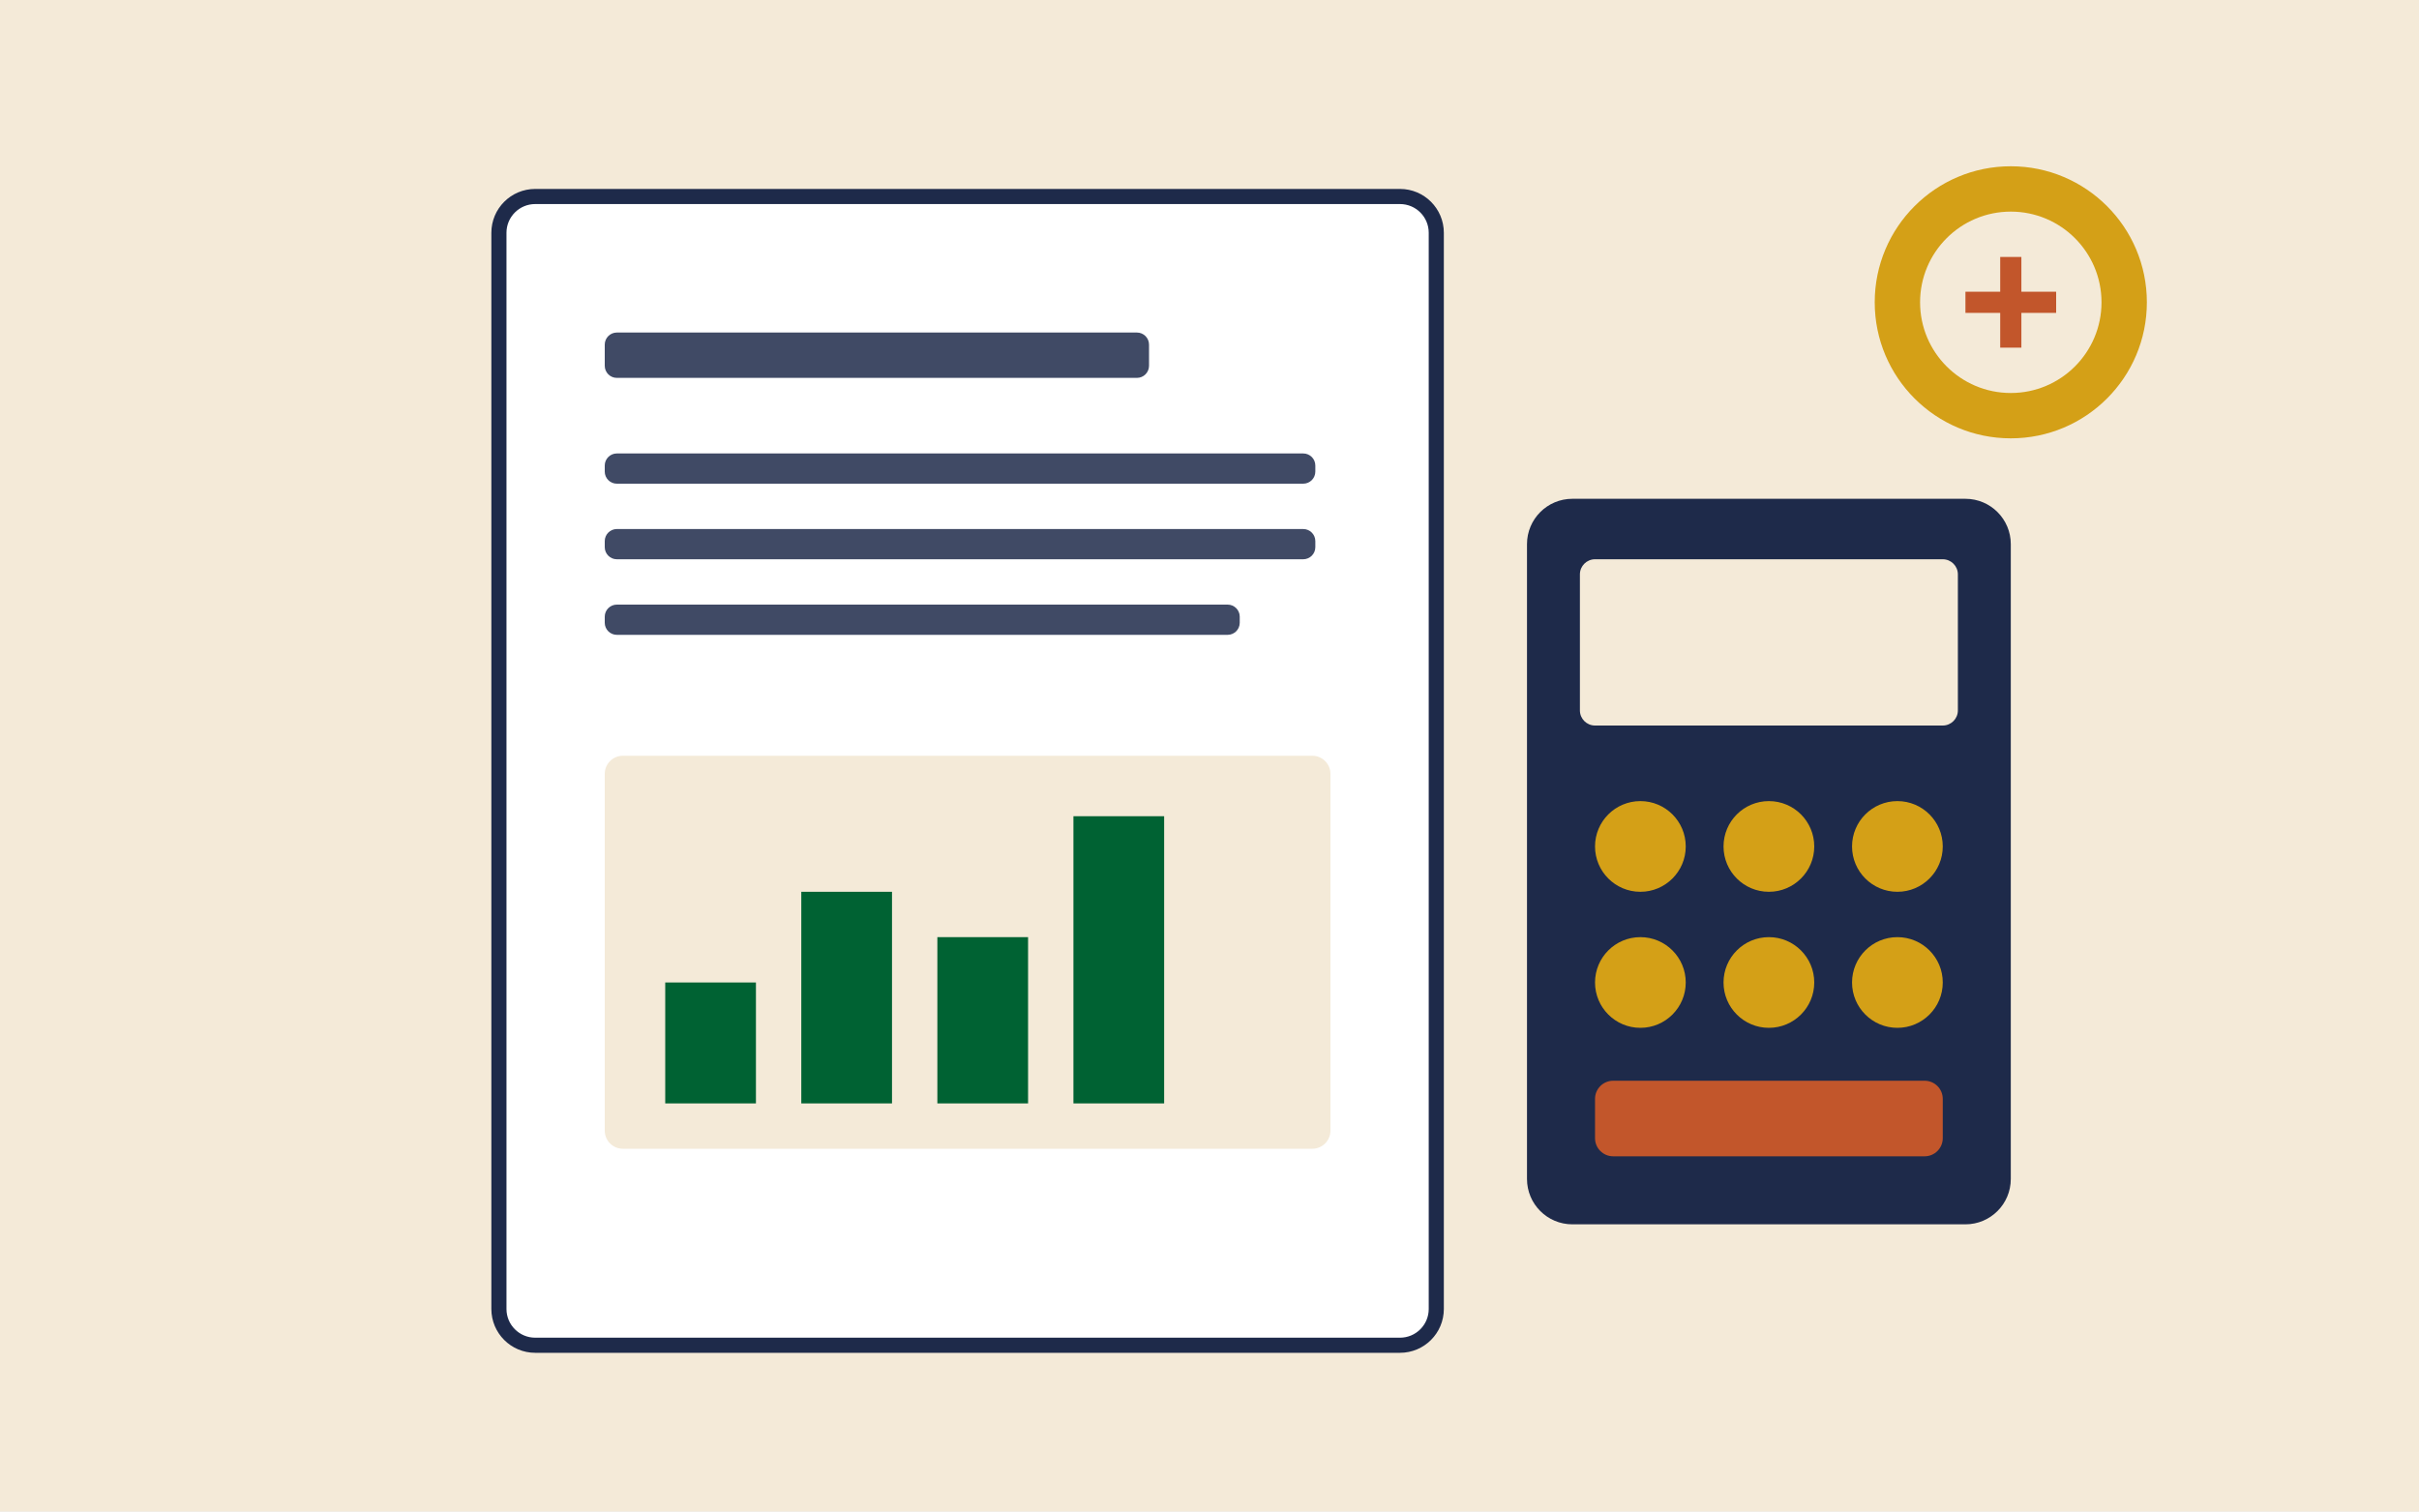
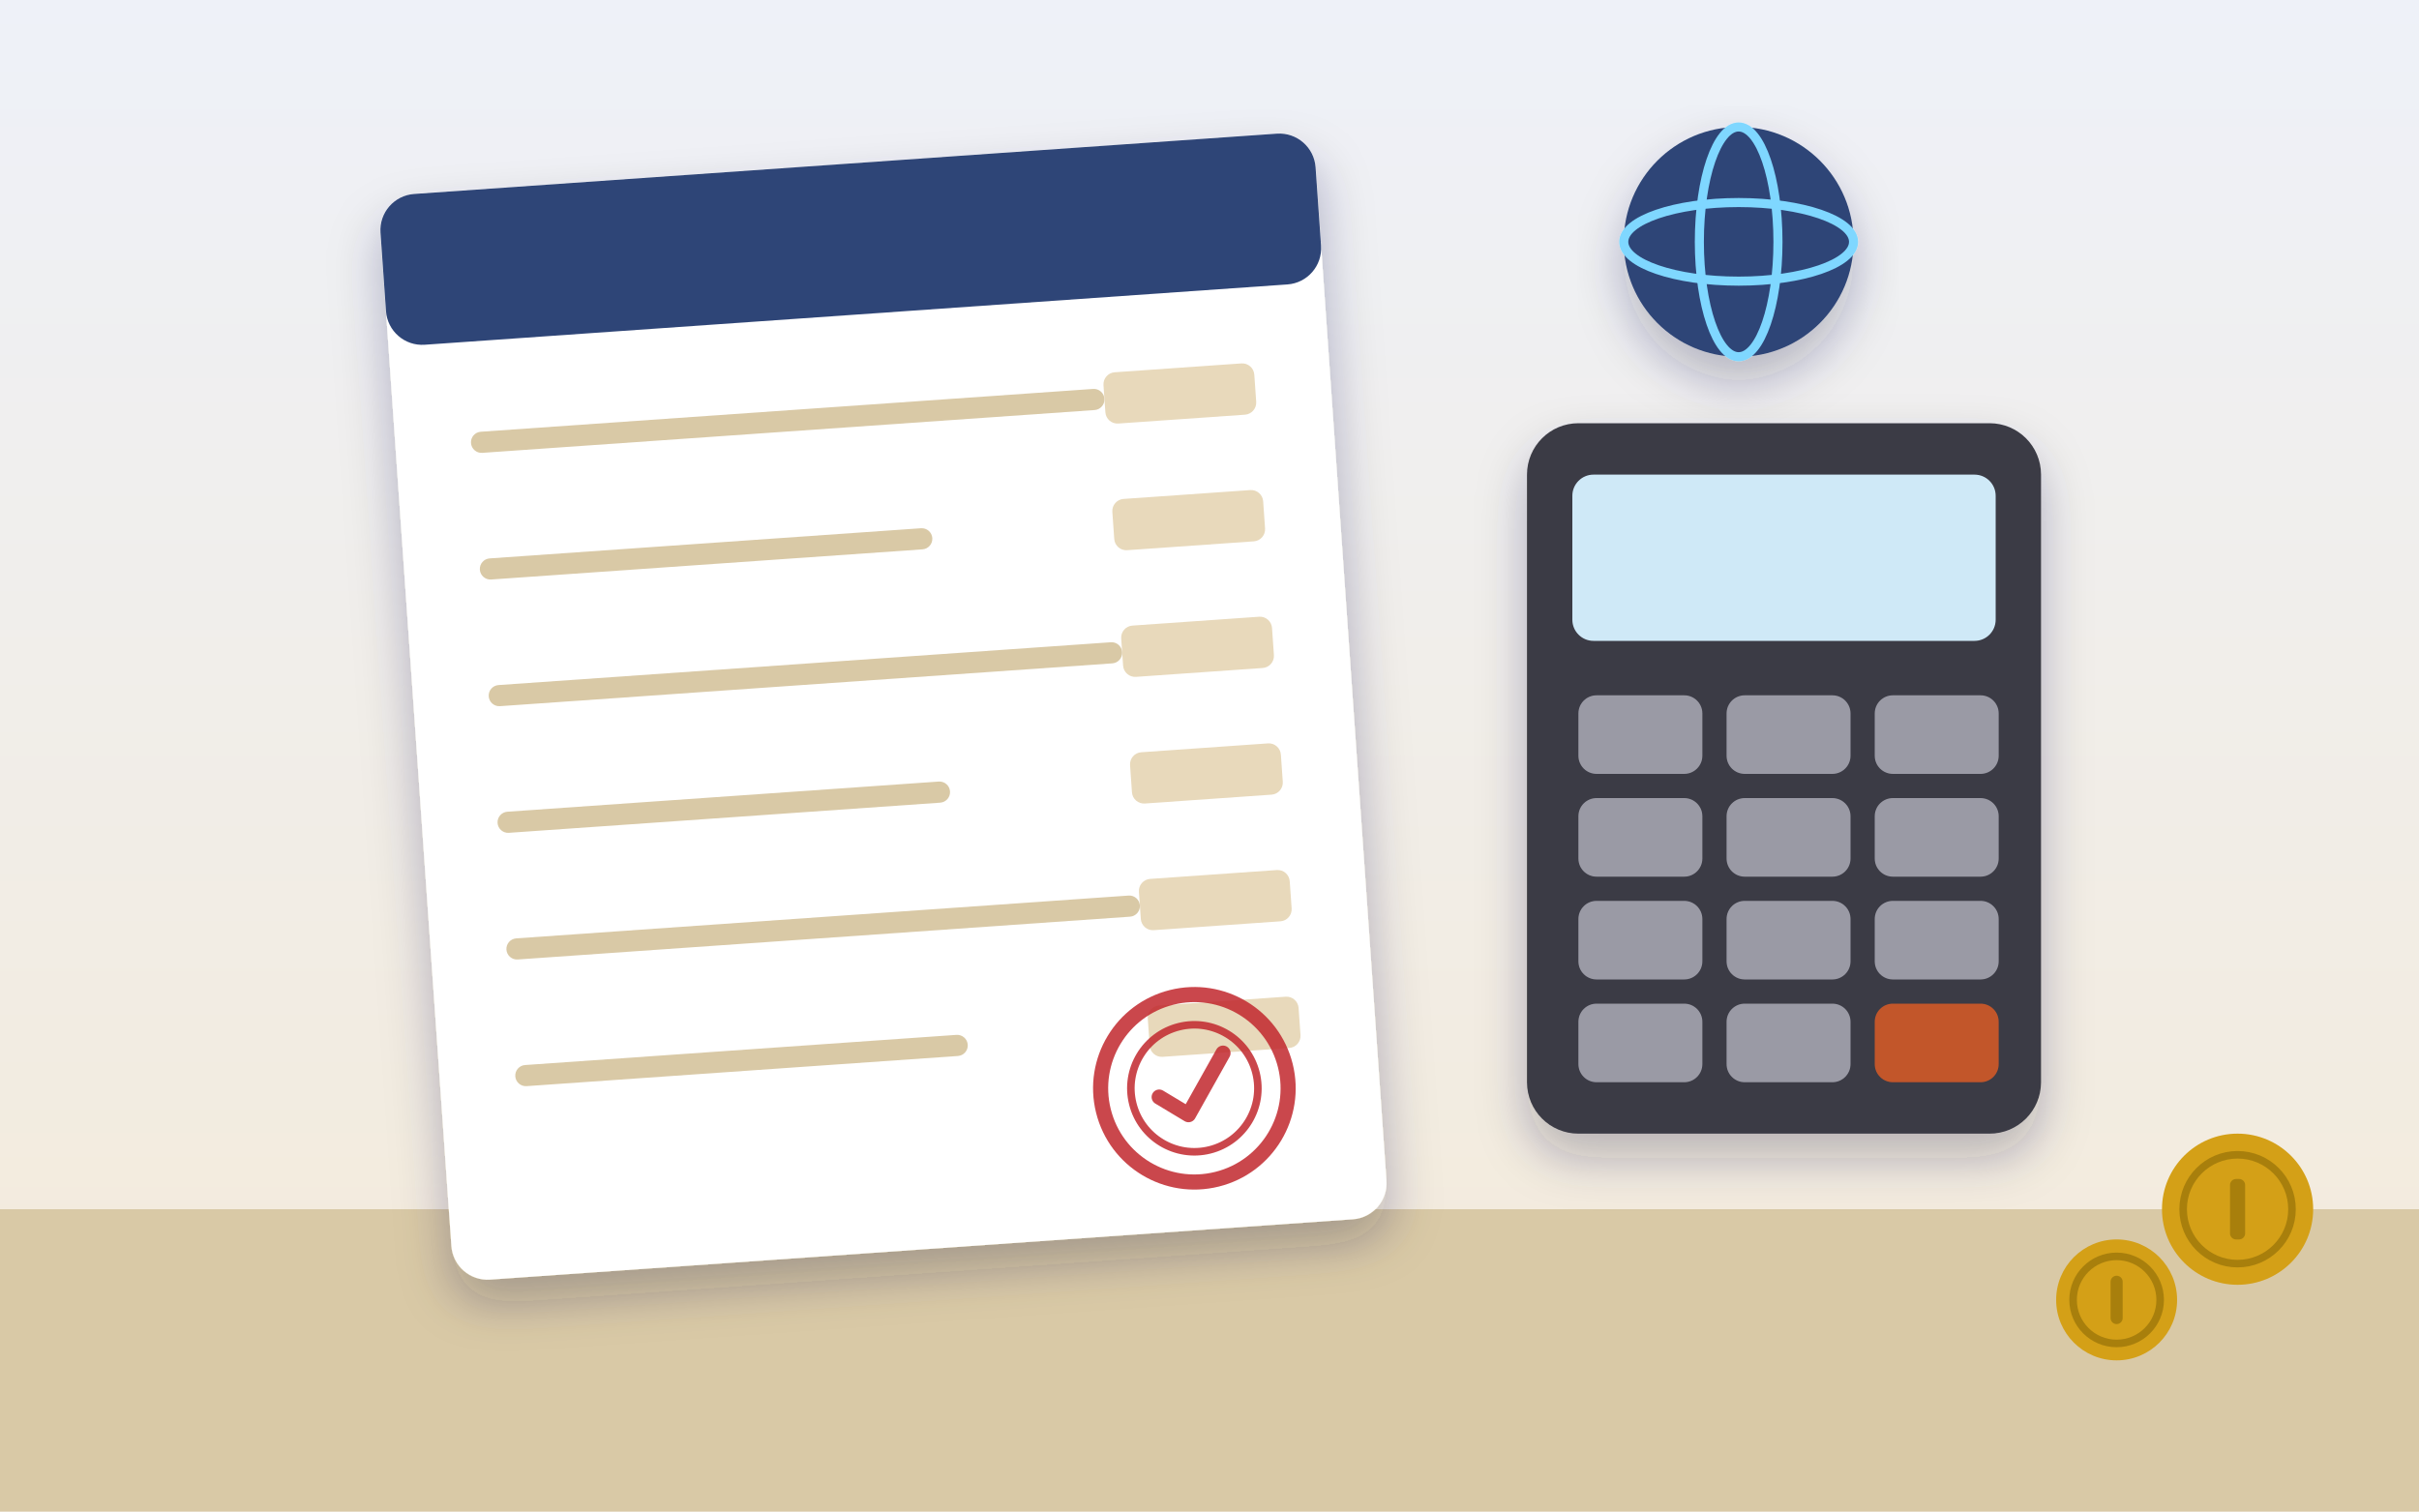
- <svg xmlns="http://www.w3.org/2000/svg" viewBox="0 0 1600 1000" width="1600" height="1000">
-   <rect width="1600" height="1000" fill="#f4ead8" />
-   <rect x="330" y="130" width="620" height="760" rx="24" fill="#fff" stroke="#1e2a4a" stroke-width="10" />
-   <g fill="#1e2a4a" opacity=".85">
-     <rect x="400" y="220" width="360" height="30" rx="8" />
-     <rect x="400" y="300" width="470" height="20" rx="8" />
-     <rect x="400" y="350" width="470" height="20" rx="8" />
-     <rect x="400" y="400" width="420" height="20" rx="8" />
+ <svg xmlns="http://www.w3.org/2000/svg" viewBox="0 0 1600 1000" role="img">
+   <defs>
+     <linearGradient id="bg" x1="0" y1="0" x2="0" y2="1">
+       <stop offset="0" stop-color="#eef1f8" />
+       <stop offset="1" stop-color="#f4ead8" />
+     </linearGradient>
+     <filter id="sh" x="-20%" y="-20%" width="140%" height="150%">
+       <feDropShadow dx="0" dy="16" stdDeviation="16" flood-color="#1e2a4a" flood-opacity=".28" />
+     </filter>
+   </defs>
+   <rect width="1600" height="1000" fill="url(#bg)" />
+   <rect y="800" width="1600" height="200" fill="#d9c9a6" />
+   <g transform="translate(250 130) rotate(-4)" filter="url(#sh)">
+     <rect width="620" height="720" rx="24" fill="#fff" />
+     <rect width="620" height="100" rx="24" fill="#2f4577" />
+     <g>
+       <rect x="50" y="160" width="420" height="14" rx="7" fill="#d9c9a6" />
+       <rect x="470" y="150" width="100" height="34" rx="8" fill="#e8d9bb" />
+     </g>
+     <g>
+       <rect x="50" y="244" width="300" height="14" rx="7" fill="#d9c9a6" />
+       <rect x="470" y="234" width="100" height="34" rx="8" fill="#e8d9bb" />
+     </g>
+     <g>
+       <rect x="50" y="328" width="420" height="14" rx="7" fill="#d9c9a6" />
+       <rect x="470" y="318" width="100" height="34" rx="8" fill="#e8d9bb" />
+     </g>
+     <g>
+       <rect x="50" y="412" width="300" height="14" rx="7" fill="#d9c9a6" />
+       <rect x="470" y="402" width="100" height="34" rx="8" fill="#e8d9bb" />
+     </g>
+     <g>
+       <rect x="50" y="496" width="420" height="14" rx="7" fill="#d9c9a6" />
+       <rect x="470" y="486" width="100" height="34" rx="8" fill="#e8d9bb" />
+     </g>
+     <g>
+       <rect x="50" y="580" width="300" height="14" rx="7" fill="#d9c9a6" />
+       <rect x="470" y="570" width="100" height="34" rx="8" fill="#e8d9bb" />
+     </g>
  </g>
-   <rect x="400" y="500" width="480" height="260" rx="12" fill="#f4ead8" />
-   <g fill="#006233">
-     <rect x="440" y="650" width="60" height="80" />
-     <rect x="530" y="590" width="60" height="140" />
-     <rect x="620" y="620" width="60" height="110" />
-     <rect x="710" y="540" width="60" height="190" />
+   <g transform="translate(790 720) rotate(-14)" fill="none" stroke="#c1272d" stroke-width="10" opacity=".85">
+     <circle r="62" />
+     <circle r="42" stroke-width="5" />
+     <path d="M-24 0 l16 16 l32 -34" stroke-linecap="round" stroke-linejoin="round" />
  </g>
-   <rect x="1010" y="330" width="320" height="480" rx="30" fill="#1e2a4a" />
-   <rect x="1045" y="370" width="250" height="110" rx="10" fill="#f4ead8" />
-   <g fill="#d4a017">
-     <circle cx="1085" cy="560" r="30" />
-     <circle cx="1170" cy="560" r="30" />
-     <circle cx="1255" cy="560" r="30" />
-     <circle cx="1085" cy="650" r="30" />
-     <circle cx="1170" cy="650" r="30" />
-     <circle cx="1255" cy="650" r="30" />
+   <g transform="translate(1010 280)" filter="url(#sh)">
+     <rect width="340" height="470" rx="34" fill="#3a3a44" />
+     <rect x="30" y="34" width="280" height="110" rx="14" fill="#cfe9f7" />
+     <rect x="34" y="180" width="82" height="52" rx="12" fill="#9a9aa5" />
+     <rect x="132" y="180" width="82" height="52" rx="12" fill="#9a9aa5" />
+     <rect x="230" y="180" width="82" height="52" rx="12" fill="#9a9aa5" />
+     <rect x="34" y="248" width="82" height="52" rx="12" fill="#9a9aa5" />
+     <rect x="132" y="248" width="82" height="52" rx="12" fill="#9a9aa5" />
+     <rect x="230" y="248" width="82" height="52" rx="12" fill="#9a9aa5" />
+     <rect x="34" y="316" width="82" height="52" rx="12" fill="#9a9aa5" />
+     <rect x="132" y="316" width="82" height="52" rx="12" fill="#9a9aa5" />
+     <rect x="230" y="316" width="82" height="52" rx="12" fill="#9a9aa5" />
+     <rect x="34" y="384" width="82" height="52" rx="12" fill="#9a9aa5" />
+     <rect x="132" y="384" width="82" height="52" rx="12" fill="#9a9aa5" />
+     <rect x="230" y="384" width="82" height="52" rx="12" fill="#c2562b" />
  </g>
-   <rect x="1055" y="715" width="230" height="50" rx="12" fill="#c2562b" />
-   <circle cx="1330" cy="200" r="90" fill="#d4a017" />
-   <circle cx="1330" cy="200" r="60" fill="#f4ead8" />
-   <path d="M1300 200 h60 M1330 170 v60" stroke="#c2562b" stroke-width="14" />
+   <g transform="translate(1150 160)" filter="url(#sh)">
+     <circle r="76" fill="#2f4577" />
+     <ellipse rx="76" ry="26" fill="none" stroke="#7fd7ff" stroke-width="6" />
+     <ellipse rx="26" ry="76" fill="none" stroke="#7fd7ff" stroke-width="6" />
+   </g>
+   <g transform="translate(1480 800)">
+     <circle r="50" fill="#d4a017" />
+     <circle r="36" fill="none" stroke="#a87f0c" stroke-width="5" />
+     <rect x="-5" y="-20" width="10" height="40" rx="4" fill="#a87f0c" />
+   </g>
+   <g transform="translate(1400 860)">
+     <circle r="40" fill="#d4a017" />
+     <circle r="28.8" fill="none" stroke="#a87f0c" stroke-width="5" />
+     <rect x="-4" y="-16" width="8" height="32" rx="4" fill="#a87f0c" />
+   </g>
</svg>
